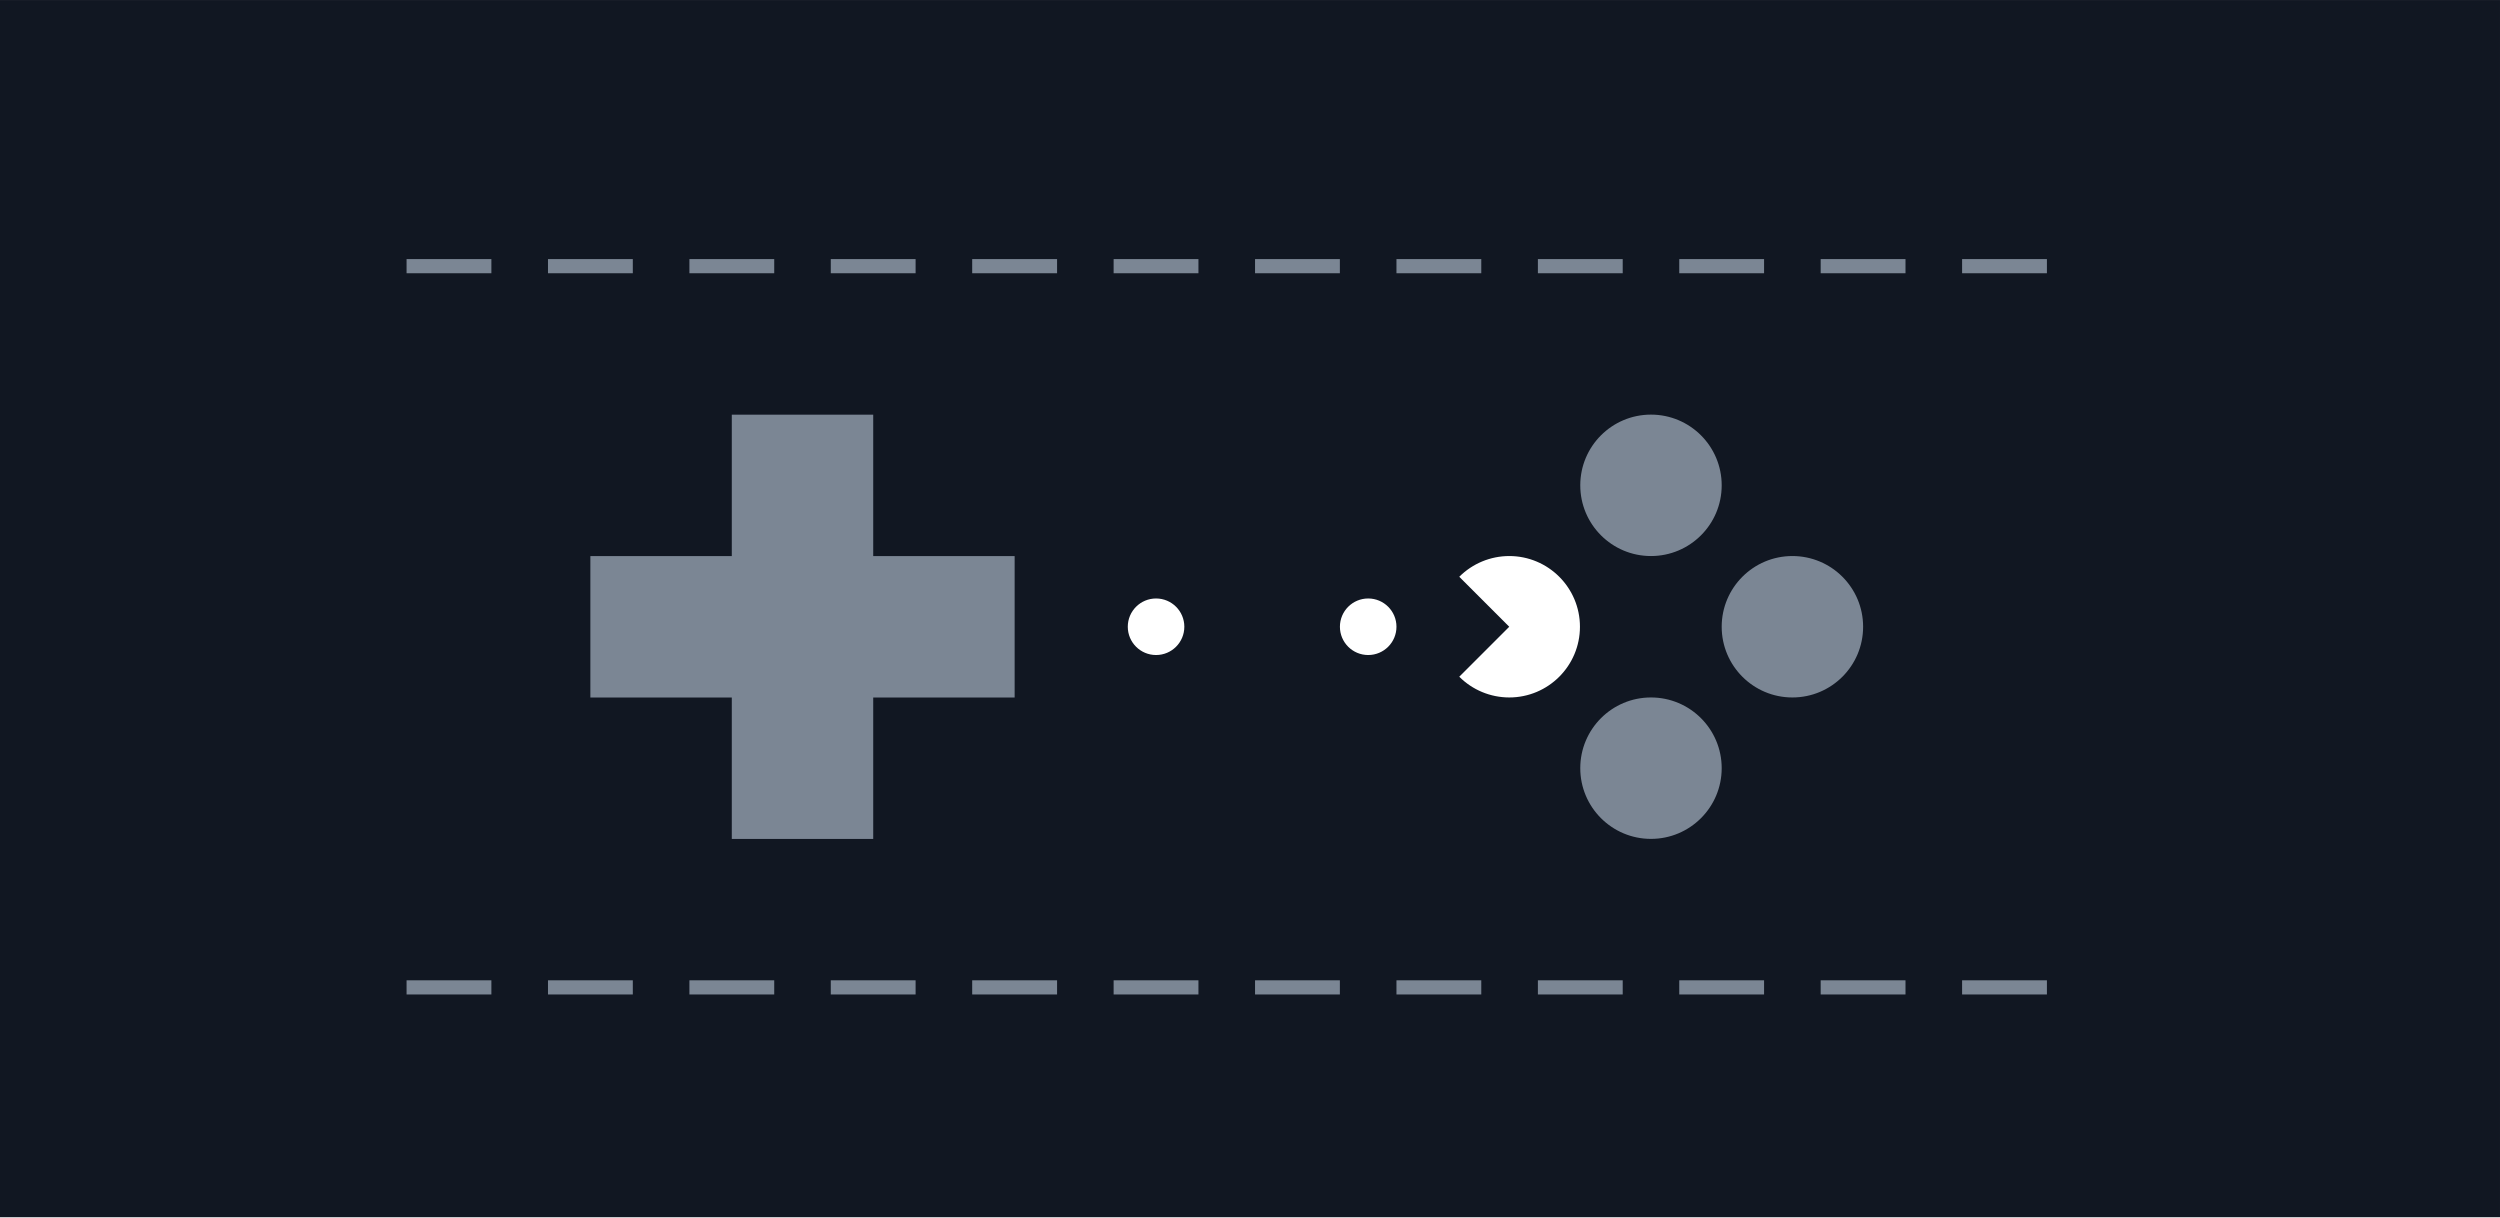
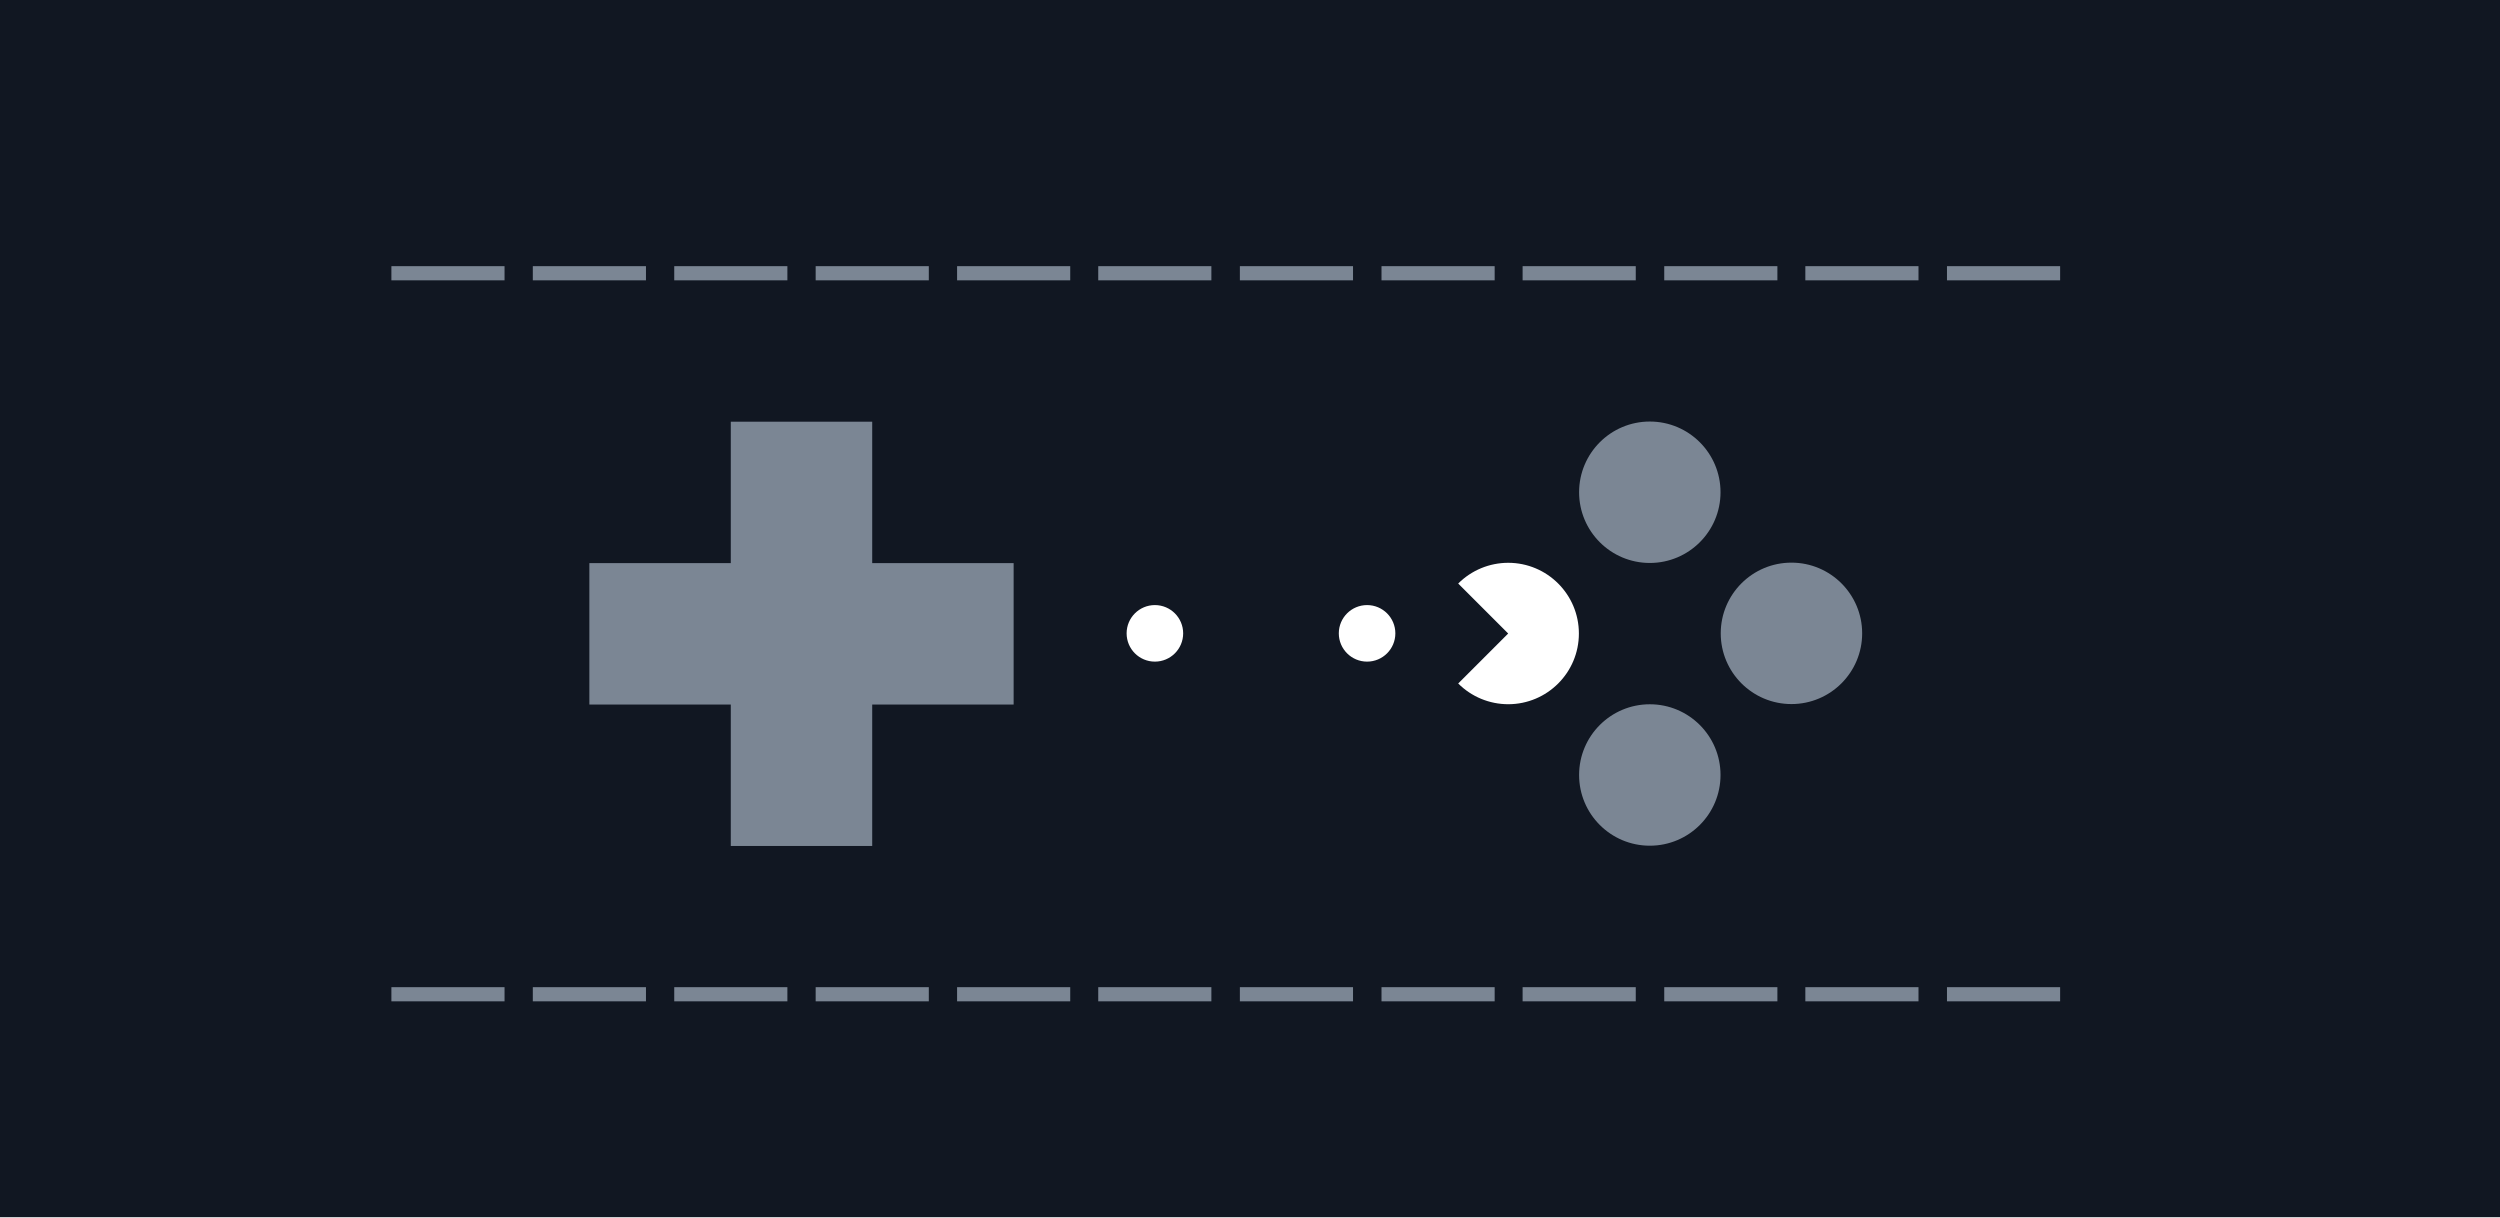
- <svg xmlns="http://www.w3.org/2000/svg" id="svg8" version="1.1" viewBox="0 0 46.775 22.773" height="22.773mm" width="46.775mm">
-   <defs id="defs2" />
-   <g transform="translate(-81.31213,-111.1155)" id="layer1">
-     <rect y="111.116" x="81.312" height="22.773" width="46.775" id="rect1255" style="mix-blend-mode:multiply;fill:#121824;fill-opacity:1;stroke:none;stroke-width:0.529;stroke-miterlimit:40" />
-     <circle r="0.529" style="opacity:1;fill:#ffffff;fill-opacity:1;stroke:none;stroke-width:2.117;stroke-linecap:round;stroke-miterlimit:40;stroke-dasharray:none;stroke-opacity:1" id="circle2588" cx="-102.942" cy="-122.842" transform="scale(-1)" />
-     <path d="m 95.004,118.874 v 2.646 h -2.646 v 2.646 h 2.646 v 2.646 h 2.646 v -2.646 H 100.296 v -2.646 h -2.646 v -2.646 z" style="opacity:1;fill:#7b8694;fill-opacity:1;stroke:none;stroke-width:1.058;stroke-linecap:round;stroke-miterlimit:40;stroke-dasharray:none;stroke-opacity:1" id="path2590" />
-     <circle cy="122.842" cx="114.848" id="circle2592" style="opacity:1;fill:#7b8694;fill-opacity:1;stroke:none;stroke-width:1.058;stroke-linecap:round;stroke-miterlimit:40;stroke-dasharray:none;stroke-opacity:1" r="1.323" />
-     <circle style="opacity:1;fill:#7b8694;fill-opacity:1;stroke:none;stroke-width:1.058;stroke-linecap:round;stroke-miterlimit:40;stroke-dasharray:none;stroke-opacity:1" id="circle2594" cx="112.202" cy="120.196" r="1.323" />
-     <circle cy="125.488" cx="112.202" id="circle2596" style="opacity:1;fill:#7b8694;fill-opacity:1;stroke:none;stroke-width:1.058;stroke-linecap:round;stroke-miterlimit:40;stroke-dasharray:none;stroke-opacity:1" r="1.323" />
-     <path id="path2598" style="opacity:1;fill:#ffffff;fill-opacity:1;stroke:none;stroke-width:1.058;stroke-linecap:round;stroke-miterlimit:40;stroke-dasharray:none;stroke-opacity:1" d="m 109.55,121.519 a 1.323,1.323 0 0 0 -0.935,0.388 l 0.935,0.935 -0.935,0.935 a 1.323,1.323 0 0 0 0.935,0.388 1.323,1.323 0 0 0 1.323,-1.323 1.323,1.323 0 0 0 -1.323,-1.323 z" />
-     <circle transform="scale(-1)" cy="-122.842" cx="-106.911" id="circle2610" style="opacity:1;fill:#ffffff;fill-opacity:1;stroke:none;stroke-width:2.117;stroke-linecap:round;stroke-miterlimit:40;stroke-dasharray:none;stroke-opacity:1" r="0.529" />
-     <path style="fill:#7b8694;fill-opacity:1;stroke:none;stroke-width:0.2;stroke-miterlimit:40" d="m 88.919,115.963 h 1.587 v 0.265 h -1.587 z" id="path2850" />
-     <path id="path2854" d="m 91.565,115.963 h 1.587 v 0.265 h -1.587 z" style="fill:#7b8694;fill-opacity:1;stroke:none;stroke-width:0.2;stroke-miterlimit:40" />
-     <path style="fill:#7b8694;fill-opacity:1;stroke:none;stroke-width:0.2;stroke-miterlimit:40" d="m 94.211,115.963 h 1.587 v 0.265 h -1.587 z" id="path2856" />
-     <path id="path2858" d="m 96.856,115.963 h 1.587 v 0.265 h -1.587 z" style="fill:#7b8694;fill-opacity:1;stroke:none;stroke-width:0.2;stroke-miterlimit:40" />
-     <path style="fill:#7b8694;fill-opacity:1;stroke:none;stroke-width:0.2;stroke-miterlimit:40" d="m 99.502,115.963 h 1.588 v 0.265 h -1.588 z" id="path2860" />
-     <path id="path2862" d="m 102.148,115.963 h 1.587 v 0.265 h -1.587 z" style="fill:#7b8694;fill-opacity:1;stroke:none;stroke-width:0.2;stroke-miterlimit:40" />
-     <path style="fill:#7b8694;fill-opacity:1;stroke:none;stroke-width:0.2;stroke-miterlimit:40" d="m 104.794,115.963 h 1.587 v 0.265 h -1.587 z" id="path2864" />
-     <path id="path2866" d="m 107.44,115.963 h 1.587 v 0.265 h -1.587 z" style="fill:#7b8694;fill-opacity:1;stroke:none;stroke-width:0.2;stroke-miterlimit:40" />
-     <path style="fill:#7b8694;fill-opacity:1;stroke:none;stroke-width:0.2;stroke-miterlimit:40" d="m 110.086,115.963 h 1.587 v 0.265 h -1.587 z" id="path2868" />
-     <path id="path2870" d="m 112.731,115.963 h 1.587 v 0.265 h -1.587 z" style="fill:#7b8694;fill-opacity:1;stroke:none;stroke-width:0.2;stroke-miterlimit:40" />
-     <path style="fill:#7b8694;fill-opacity:1;stroke:none;stroke-width:0.2;stroke-miterlimit:40" d="m 115.377,115.963 h 1.587 v 0.265 h -1.587 z" id="path2872" />
-     <path id="path2874" d="m 118.023,115.963 h 1.587 v 0.265 h -1.587 z" style="fill:#7b8694;fill-opacity:1;stroke:none;stroke-width:0.2;stroke-miterlimit:40" />
-     <path style="fill:#7b8694;fill-opacity:1;stroke:none;stroke-width:0.2;stroke-miterlimit:40" d="m 118.023,129.457 h 1.587 v 0.265 h -1.587 z" id="path2876" />
-     <path id="path2878" d="m 115.377,129.457 h 1.587 v 0.265 h -1.587 z" style="fill:#7b8694;fill-opacity:1;stroke:none;stroke-width:0.2;stroke-miterlimit:40" />
-     <path style="fill:#7b8694;fill-opacity:1;stroke:none;stroke-width:0.2;stroke-miterlimit:40" d="m 112.731,129.457 h 1.587 v 0.265 h -1.587 z" id="path2880" />
-     <path id="path2882" d="m 110.086,129.457 h 1.587 v 0.265 h -1.587 z" style="fill:#7b8694;fill-opacity:1;stroke:none;stroke-width:0.2;stroke-miterlimit:40" />
-     <path style="fill:#7b8694;fill-opacity:1;stroke:none;stroke-width:0.2;stroke-miterlimit:40" d="m 107.44,129.457 h 1.587 v 0.265 h -1.587 z" id="path2884" />
-     <path id="path2886" d="m 104.794,129.457 h 1.587 v 0.265 h -1.587 z" style="fill:#7b8694;fill-opacity:1;stroke:none;stroke-width:0.2;stroke-miterlimit:40" />
-     <path style="fill:#7b8694;fill-opacity:1;stroke:none;stroke-width:0.2;stroke-miterlimit:40" d="m 102.148,129.457 h 1.587 v 0.265 h -1.587 z" id="path2888" />
-     <path id="path2890" d="m 99.502,129.457 h 1.588 v 0.265 h -1.588 z" style="fill:#7b8694;fill-opacity:1;stroke:none;stroke-width:0.2;stroke-miterlimit:40" />
-     <path style="fill:#7b8694;fill-opacity:1;stroke:none;stroke-width:0.2;stroke-miterlimit:40" d="m 96.856,129.457 h 1.587 v 0.265 h -1.587 z" id="path2892" />
-     <path id="path2894" d="m 94.211,129.457 h 1.587 v 0.265 h -1.587 z" style="fill:#7b8694;fill-opacity:1;stroke:none;stroke-width:0.2;stroke-miterlimit:40" />
-     <path style="fill:#7b8694;fill-opacity:1;stroke:none;stroke-width:0.2;stroke-miterlimit:40" d="m 91.565,129.457 h 1.587 v 0.265 h -1.587 z" id="path2896" />
-     <path id="path2898" d="m 88.919,129.457 h 1.587 v 0.265 h -1.587 z" style="fill:#7b8694;fill-opacity:1;stroke:none;stroke-width:0.2;stroke-miterlimit:40" />
+ <svg xmlns="http://www.w3.org/2000/svg" width="46.775mm" height="22.773mm" version="1.1" viewBox="0 0 46.775 22.773">
+   <g transform="translate(-81.312 -111.12)">
+     <rect x="81.312" y="111.12" width="46.775" height="22.773" fill="#121824" style="mix-blend-mode:multiply" />
+     <circle transform="scale(-1)" cx="-102.92" cy="-122.97" r=".529" fill="#fff" />
+     <g fill="#7b8694">
+       <path d="m94.985 119.01v2.646h-2.646v2.646h2.646v2.646h2.646v-2.646h2.646v-2.646h-2.646v-2.646z" />
+       <circle cx="114.83" cy="122.97" r="1.323" />
+       <circle cx="112.18" cy="120.33" r="1.323" />
+       <circle cx="112.18" cy="125.62" r="1.323" />
+     </g>
+     <path d="m109.53 121.65a1.323 1.323 0 0 0-0.935 0.388l0.935 0.935-0.935 0.935a1.323 1.323 0 0 0 0.935 0.388 1.323 1.323 0 0 0 1.323-1.323 1.323 1.323 0 0 0-1.323-1.323z" fill="#fff" />
+     <circle transform="scale(-1)" cx="-106.89" cy="-122.97" r=".529" fill="#fff" />
+     <g fill="#7b8694">
+       <path d="m88.635 116.1h2.117v0.265h-2.117z" />
+       <path d="m91.281 116.1h2.117v0.265h-2.117z" />
+       <path d="m93.927 116.1h2.117v0.265h-2.117z" />
+       <path d="m96.573 116.1h2.117v0.265h-2.117z" />
+       <path d="m99.219 116.1h2.117v0.265h-2.117z" />
+       <path d="m101.86 116.1h2.117v0.265h-2.117z" />
+       <path d="m104.51 116.1h2.117v0.265h-2.117z" />
+       <path d="m107.16 116.1h2.117v0.265h-2.117z" />
+       <path d="m109.8 116.1h2.117v0.265h-2.117z" />
+       <path d="m112.45 116.1h2.117v0.265h-2.117z" />
+       <path d="m115.09 116.1h2.117v0.265h-2.117z" />
+       <path d="m117.74 116.1h2.117v0.265h-2.117z" />
+       <path d="m88.635 129.59h2.117v0.265h-2.117z" />
+       <path d="m91.281 129.59h2.117v0.265h-2.117z" />
+       <path d="m93.927 129.59h2.117v0.265h-2.117z" />
+       <path d="m96.573 129.59h2.117v0.265h-2.117z" />
+       <path d="m99.219 129.59h2.117v0.265h-2.117z" />
+       <path d="m101.86 129.59h2.117v0.265h-2.117z" />
+       <path d="m104.51 129.59h2.117v0.265h-2.117z" />
+       <path d="m107.16 129.59h2.117v0.265h-2.117z" />
+       <path d="m109.8 129.59h2.117v0.265h-2.117z" />
+       <path d="m112.45 129.59h2.117v0.265h-2.117z" />
+       <path d="m115.09 129.59h2.117v0.265h-2.117z" />
+       <path d="m117.74 129.59h2.117v0.265h-2.117z" />
+     </g>
  </g>
</svg>
